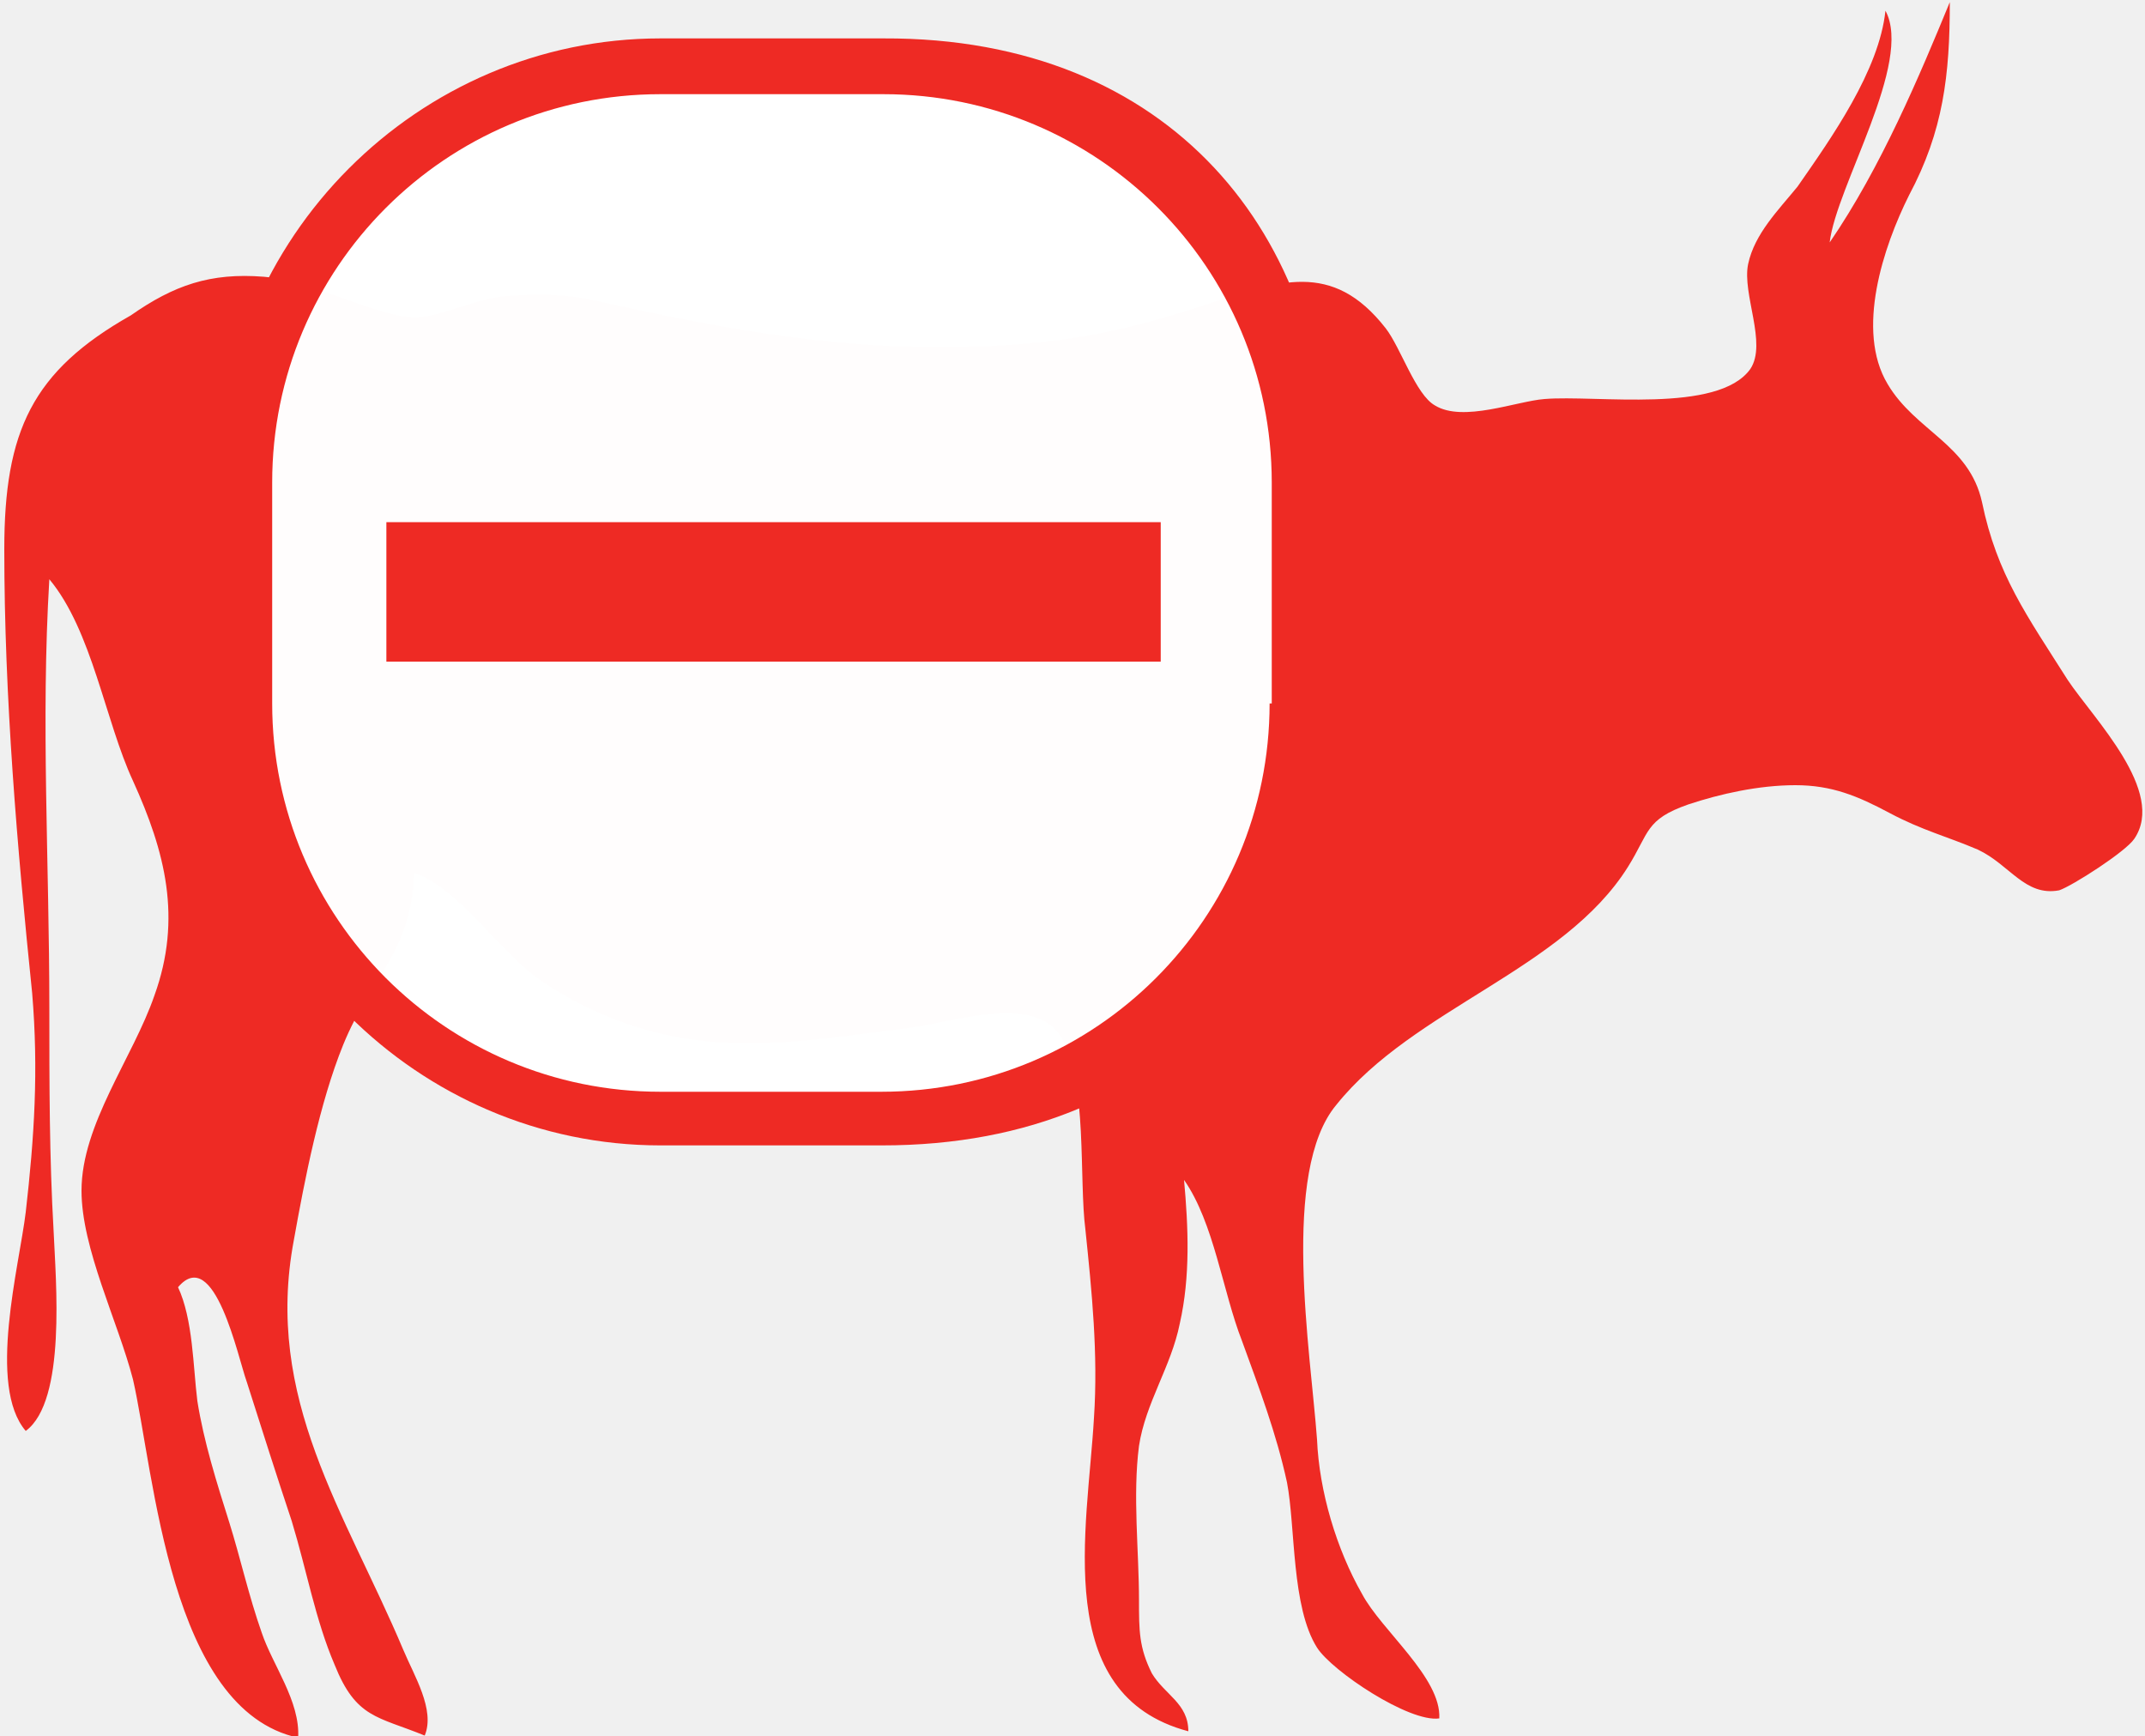
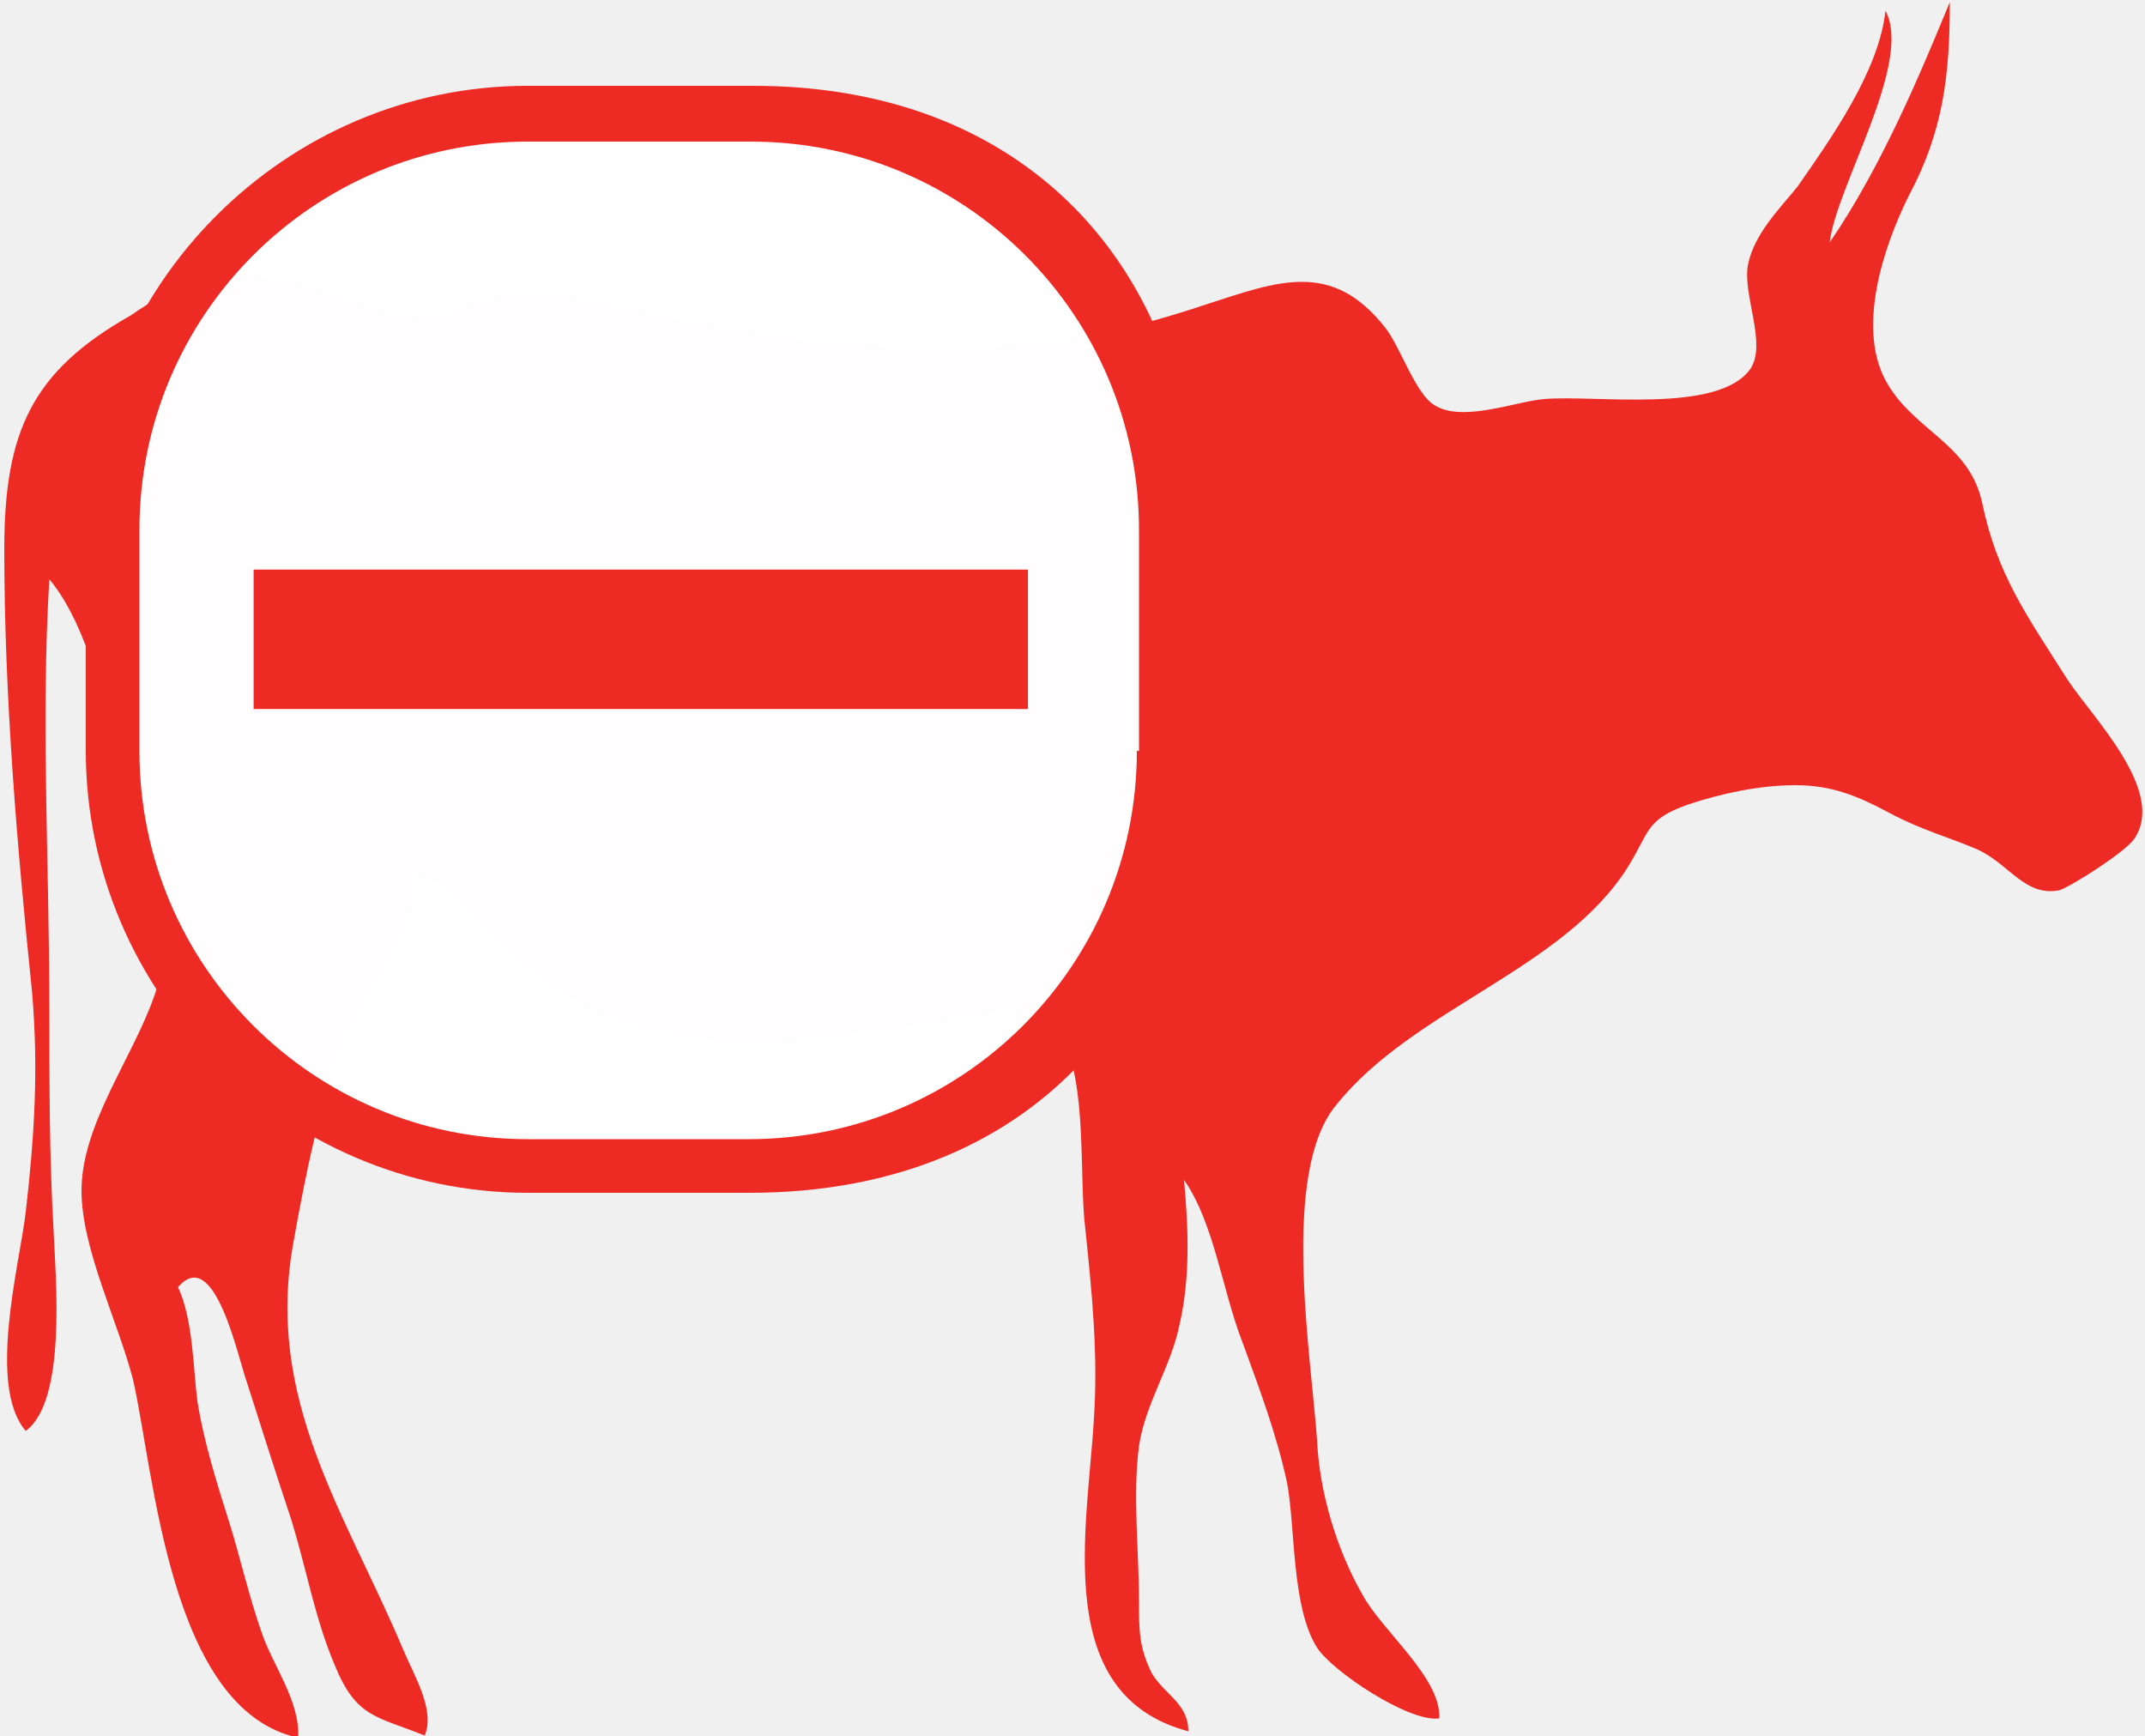
<svg xmlns="http://www.w3.org/2000/svg" version="1.1" id="Layer_1" x="0px" y="0px" viewBox="-20 30.9 100 80.9" style="enable-background:new -20 30.9 100 80.9;" xml:space="preserve">
  <defs id="defs13429" />
  <style type="text/css" id="style13422">
	.st0{fill:#EE2A24;}
</style>
  <path class="st0" d="M-7.7,43.8c2.3,0.2,5.1,1.8,7,1.9c1.2,0,2.9-0.9,4.3-1c1.4-0.1,2.8-0.1,4.1,0.2c6.3,1.4,12.1,2.5,19,2.1  c3.5-0.2,6.2-0.8,9.5-1.9c3.4-1.1,5.9-2.1,8.4,1.1c0.7,0.9,1.4,3.1,2.3,3.6c1.3,0.8,3.8-0.2,5.1-0.3c2.4-0.2,8.1,0.7,9.6-1.4  c0.8-1.2-0.4-3.5-0.1-4.9c0.3-1.4,1.4-2.5,2.3-3.6c1.6-2.3,3.8-5.4,4.1-8.2c1.3,2.4-2.3,8.2-2.6,10.8c2.4-3.5,4.2-7.8,5.6-11.2  c0,3.4-0.3,6-1.9,9c-1.2,2.4-2.5,6.3-1,8.8c1.3,2.2,3.8,2.8,4.4,5.5c0.7,3.4,2.1,5.3,4,8.3c1.2,1.8,4.6,5.2,3.1,7.4  c-0.4,0.6-2.9,2.2-3.5,2.4c-1.6,0.3-2.3-1.2-3.8-1.9c-1.4-0.6-2.6-0.9-4.1-1.7c-1.5-0.8-2.7-1.3-4.4-1.3c-1.7,0-3.5,0.4-5,0.9  c-2,0.7-1.8,1.3-2.8,2.9c-3,4.8-10,6.6-13.6,11.1c-2.6,3.1-1.2,11.5-0.9,15.6c0.1,2.4,0.9,5.1,2.1,7.2c0.9,1.7,3.7,3.9,3.6,5.8  c-1.4,0.2-5-2.2-5.7-3.3c-1.2-1.9-1-5.6-1.4-7.7c-0.5-2.3-1.3-4.4-2.1-6.6c-0.9-2.3-1.3-5.5-2.7-7.5c0.2,2.2,0.3,4.5-0.2,6.7  c-0.4,2-1.6,3.7-1.9,5.7c-0.3,2.3,0,4.9,0,7.2c0,1.4,0,2.2,0.6,3.4c0.6,1,1.7,1.4,1.7,2.7c-6.4-1.7-4.7-9.4-4.4-14.6  c0.2-3-0.1-5.9-0.4-8.8c-0.3-2.3,0.1-6.9-1.1-8.9c-1.2-2.1-4.9-0.8-7-0.5c-3.3,0.4-6.6,1-9.9,0.6c-2.6-0.3-5.2-1.3-7.4-2.8  c-1.9-1.3-3.9-4.4-5.9-5c-0.1,3.7-2,4.8-3.3,8c-1.1,2.7-1.8,6.3-2.3,9.1c-1.4,7.4,2.4,12.7,5.1,19.1c0.5,1.2,1.5,2.8,1,4  c-2.2-0.9-3.2-0.8-4.2-3.3c-0.9-2.1-1.3-4.4-2-6.7c-0.7-2.1-1.4-4.3-2.1-6.5c-0.4-1.1-1.5-6.4-3.2-4.4c0.7,1.5,0.7,3.7,0.9,5.3  c0.3,1.9,0.9,3.8,1.5,5.7c0.5,1.6,0.9,3.4,1.5,5.1c0.5,1.5,1.8,3.2,1.7,4.9c-6-1.3-6.7-12.3-7.7-16.7c-0.7-2.7-2.4-6.1-2.4-8.8  c0-3.1,2.4-6.2,3.4-9.1c1.3-3.6,0.5-6.7-1-10c-1.3-2.8-1.9-7-3.9-9.4c-0.4,6.6,0,13.2,0,20c0,3.6,0,6.9,0.2,10.4  c0.1,2.3,0.6,7.9-1.3,9.3c-1.8-2.1-0.3-7.7,0-10.2c0.4-3.5,0.6-6.6,0.3-10.2c-0.7-6.8-1.3-13.8-1.3-20.7c0-5.5,1.3-8.3,5.9-10.9  C-11.9,44.2-10.2,43.6-7.7,43.8z" id="path13424" />
  <g id="g16659" transform="translate(-24.73868,-40.06969)">
    <rect transform="rotate(90)" style="opacity:0.99;fill:#ffffff;fill-opacity:1;fill-rule:evenodd;stroke:#ffffff;stroke-width:0.705;stroke-miterlimit:4;stroke-dasharray:none;stroke-opacity:1" id="rect16655" width="22.863" height="47.902" x="-11.36" y="-52.478" />
    <rect y="-23.879" x="17.095" height="47.902" width="22.863" id="rect16645" style="opacity:0.99;fill:#ffffff;fill-opacity:1;fill-rule:evenodd;stroke:#ffffff;stroke-width:0.705;stroke-miterlimit:4;stroke-dasharray:none;stroke-opacity:1" />
  </g>
-   <circle style="opacity:0.99;fill:#ffffff;fill-opacity:1;fill-rule:evenodd;stroke:none;stroke-width:1.027;stroke-miterlimit:4;stroke-dasharray:none;stroke-opacity:1" id="path16663" cx="16.001" cy="58.428" r="25.59" />
-   <g id="g16708">
-     <path style="fill:#ee2a24;stroke-width:1" class="st0" d="M 21.189,32.69 H 10.789 c -11.3,0 -20.6,9.3 -20.6,20.7 v 10.3 c 0,11.3 9.3,20.6 20.6,20.6 h 10.3 c 13.944,0.019 20.848,-9.779 20.848,-20.6 V 53.39 c 0,-11.454 -7.281,-20.752 -20.748,-20.7 z m 18,31 c 0,10 -8.1,18.1 -18.1,18.1 H 10.789 c -10,0 -18.1,-8.1 -18.1,-18.1 V 53.39 c 0,-10 8.1,-18.1 18.1,-18.1 h 10.4 c 10,0 18.1,8.1 18.1,18.1 v 10.3 z" id="path16641" />
-     <rect style="fill:#ee2a24;stroke-width:1" x="-1.987" y="55.24" class="st0" width="36.1" height="6.5" id="rect16005" />
+   <g id="g19204" transform="translate(-6.188721,2.210229)">
+     <circle r="25.59" cy="58.428" cx="16.001" id="path16663" style="opacity:0.99;fill:#ffffff;fill-opacity:1;fill-rule:evenodd;stroke:none;stroke-width:1.027;stroke-miterlimit:4;stroke-dasharray:none;stroke-opacity:1" />
+     <g id="g16708">
+       <path id="path16641" d="M 21.189,32.69 H 10.789 c -11.3,0 -20.6,9.3 -20.6,20.7 v 10.3 c 0,11.3 9.3,20.6 20.6,20.6 h 10.3 c 13.944,0.019 20.848,-9.779 20.848,-20.6 V 53.39 c 0,-11.454 -7.281,-20.752 -20.748,-20.7 z m 18,31 c 0,10 -8.1,18.1 -18.1,18.1 H 10.789 c -10,0 -18.1,-8.1 -18.1,-18.1 V 53.39 c 0,-10 8.1,-18.1 18.1,-18.1 h 10.4 c 10,0 18.1,8.1 18.1,18.1 v 10.3 z" class="st0" style="fill:#ee2a24;stroke-width:1" />
+       <rect id="rect16005" height="6.5" width="36.1" class="st0" y="55.24" x="-1.987" style="fill:#ee2a24;stroke-width:1" />
+     </g>
  </g>
</svg>
